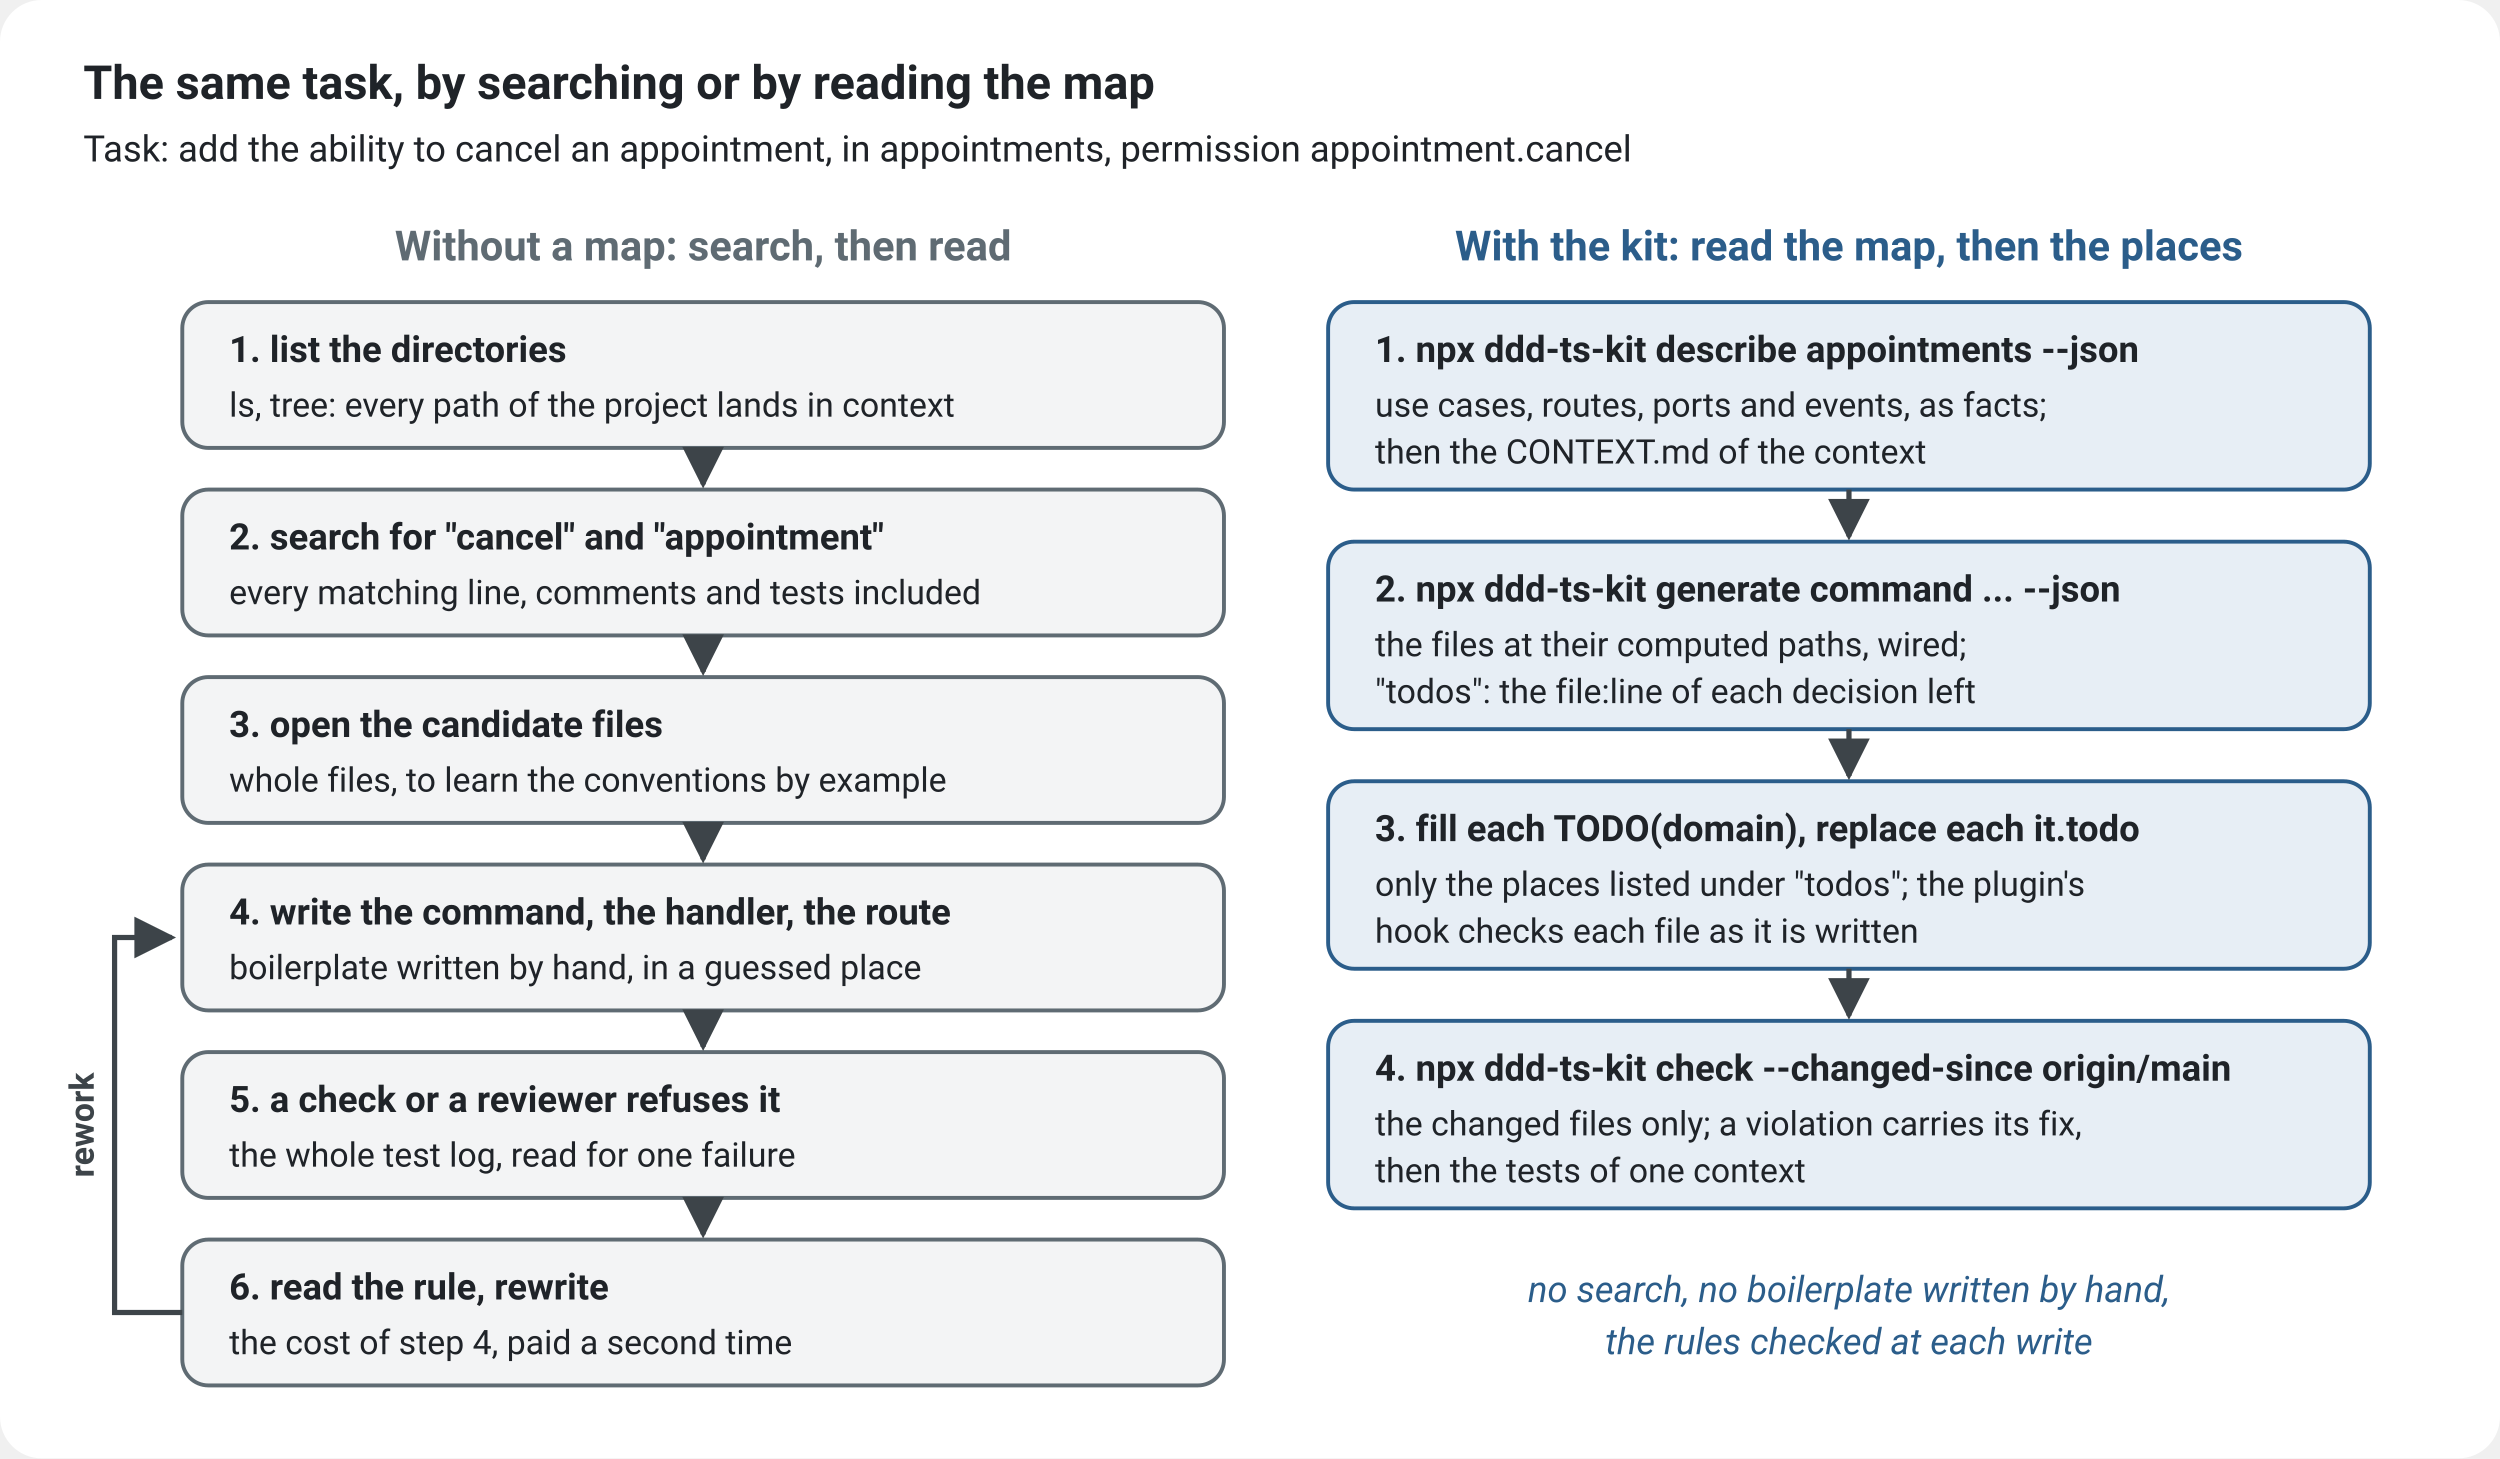
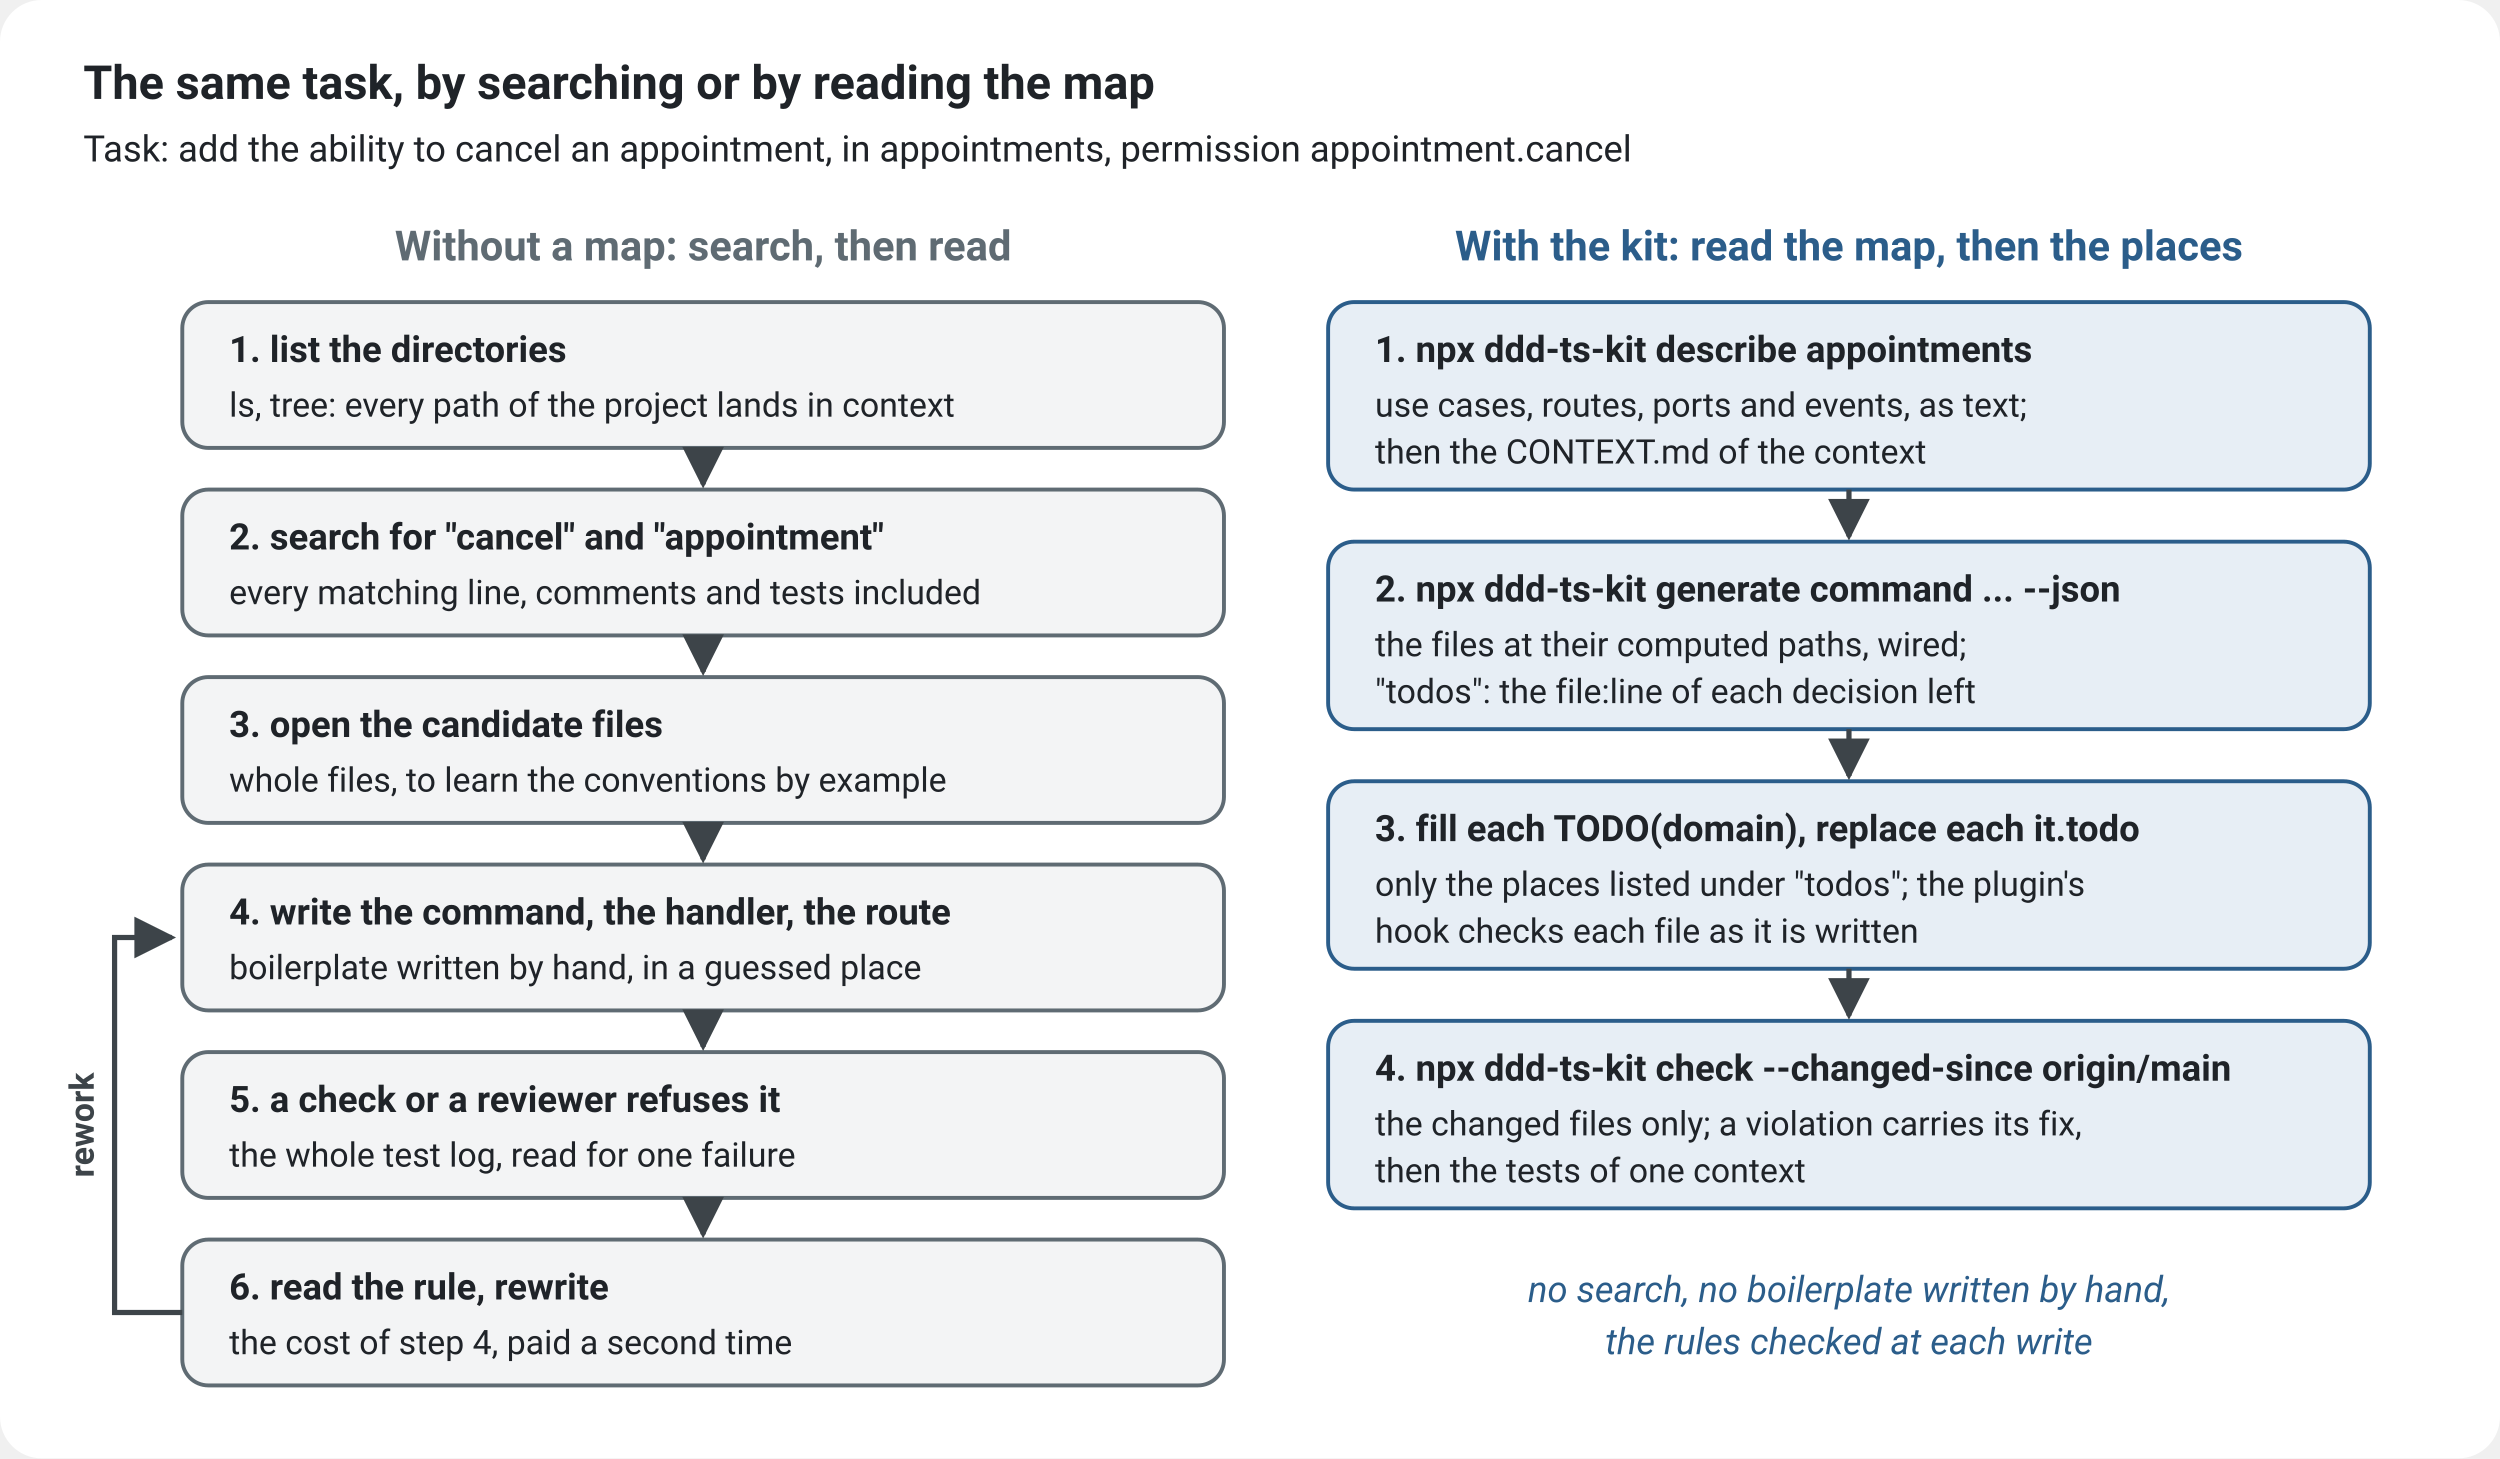
<svg xmlns="http://www.w3.org/2000/svg" viewBox="0 0 960 560" width="960" height="560" role="img" aria-labelledby="title desc" font-family="system-ui, -apple-system, 'Segoe UI', Roboto, sans-serif">
  <defs>
    <marker id="arrow" viewBox="0 0 10 10" refX="9" refY="5" markerWidth="8" markerHeight="8" orient="auto-start-reverse">
      <path d="M0,0 L10,5 L0,10 z" fill="#3d4449" />
    </marker>
  </defs>
  <rect width="960" height="560" rx="16" fill="#ffffff" />
  <text x="32" y="38" font-size="18" font-weight="600" fill="#1f2328">The same task, by searching or by reading the map</text>
  <text x="32" y="62" font-size="14" fill="#1f2328">Task: add the ability to cancel an appointment, in appointments, permission appointment.cancel</text>
  <text x="270" y="100" font-size="16" font-weight="700" fill="#5f6b73" text-anchor="middle">Without a map: search, then read</text>
  <rect x="70" y="116" width="400" height="56" rx="10" fill="#f3f4f5" stroke="#5f6b73" stroke-width="1.5" />
  <text x="88" y="139" font-size="14" font-weight="600" fill="#1f2328">1. list the directories</text>
  <text x="88" y="160" font-size="13" fill="#1f2328">ls, tree: every path of the project lands in context</text>
  <rect x="70" y="188" width="400" height="56" rx="10" fill="#f3f4f5" stroke="#5f6b73" stroke-width="1.5" />
  <text x="88" y="211" font-size="14" font-weight="600" fill="#1f2328">2. search for "cancel" and "appointment"</text>
  <text x="88" y="232" font-size="13" fill="#1f2328">every matching line, comments and tests included</text>
  <rect x="70" y="260" width="400" height="56" rx="10" fill="#f3f4f5" stroke="#5f6b73" stroke-width="1.5" />
  <text x="88" y="283" font-size="14" font-weight="600" fill="#1f2328">3. open the candidate files</text>
  <text x="88" y="304" font-size="13" fill="#1f2328">whole files, to learn the conventions by example</text>
  <rect x="70" y="332" width="400" height="56" rx="10" fill="#f3f4f5" stroke="#5f6b73" stroke-width="1.5" />
  <text x="88" y="355" font-size="14" font-weight="600" fill="#1f2328">4. write the command, the handler, the route</text>
  <text x="88" y="376" font-size="13" fill="#1f2328">boilerplate written by hand, in a guessed place</text>
  <rect x="70" y="404" width="400" height="56" rx="10" fill="#f3f4f5" stroke="#5f6b73" stroke-width="1.5" />
  <text x="88" y="427" font-size="14" font-weight="600" fill="#1f2328">5. a check or a reviewer refuses it</text>
  <text x="88" y="448" font-size="13" fill="#1f2328">the whole test log, read for one failure</text>
  <rect x="70" y="476" width="400" height="56" rx="10" fill="#f3f4f5" stroke="#5f6b73" stroke-width="1.5" />
  <text x="88" y="499" font-size="14" font-weight="600" fill="#1f2328">6. read the rule, rewrite</text>
  <text x="88" y="520" font-size="13" fill="#1f2328">the cost of step 4, paid a second time</text>
  <line x1="270" y1="172" x2="270" y2="186" stroke="#3d4449" stroke-width="2" marker-end="url(#arrow)" />
  <line x1="270" y1="244" x2="270" y2="258" stroke="#3d4449" stroke-width="2" marker-end="url(#arrow)" />
  <line x1="270" y1="316" x2="270" y2="330" stroke="#3d4449" stroke-width="2" marker-end="url(#arrow)" />
  <line x1="270" y1="388" x2="270" y2="402" stroke="#3d4449" stroke-width="2" marker-end="url(#arrow)" />
  <line x1="270" y1="460" x2="270" y2="474" stroke="#3d4449" stroke-width="2" marker-end="url(#arrow)" />
  <path d="M70,504 H44 V360 H66" fill="none" stroke="#3d4449" stroke-width="2" marker-end="url(#arrow)" />
  <text x="36" y="432" font-size="13" font-weight="600" fill="#3d4449" text-anchor="middle" transform="rotate(-90 36 432)">rework</text>
  <text x="710" y="100" font-size="16" font-weight="700" fill="#2b5d8a" text-anchor="middle">With the kit: read the map, then the places</text>
  <rect x="510" y="116" width="400" height="72" rx="10" fill="#e7eef5" stroke="#2b5d8a" stroke-width="1.5" />
-   <text x="528" y="139" font-size="14" font-weight="600" fill="#1f2328">1. npx ddd-ts-kit describe appointments --json</text>
-   <text x="528" y="160" font-size="13" fill="#1f2328">use cases, routes, ports and events, as facts;</text>
+   <text x="528" y="139" font-size="14" font-weight="600" fill="#1f2328">1. npx ddd-ts-kit describe appointments</text>
+   <text x="528" y="160" font-size="13" fill="#1f2328">use cases, routes, ports and events, as text;</text>
  <text x="528" y="178" font-size="13" fill="#1f2328">then the CONTEXT.md of the context</text>
  <rect x="510" y="208" width="400" height="72" rx="10" fill="#e7eef5" stroke="#2b5d8a" stroke-width="1.5" />
  <text x="528" y="231" font-size="14" font-weight="600" fill="#1f2328">2. npx ddd-ts-kit generate command ... --json</text>
  <text x="528" y="252" font-size="13" fill="#1f2328">the files at their computed paths, wired;</text>
  <text x="528" y="270" font-size="13" fill="#1f2328">"todos": the file:line of each decision left</text>
  <rect x="510" y="300" width="400" height="72" rx="10" fill="#e7eef5" stroke="#2b5d8a" stroke-width="1.5" />
  <text x="528" y="323" font-size="14" font-weight="600" fill="#1f2328">3. fill each TODO(domain), replace each it.todo</text>
  <text x="528" y="344" font-size="13" fill="#1f2328">only the places listed under "todos"; the plugin's</text>
  <text x="528" y="362" font-size="13" fill="#1f2328">hook checks each file as it is written</text>
  <rect x="510" y="392" width="400" height="72" rx="10" fill="#e7eef5" stroke="#2b5d8a" stroke-width="1.5" />
  <text x="528" y="415" font-size="14" font-weight="600" fill="#1f2328">4. npx ddd-ts-kit check --changed-since origin/main</text>
  <text x="528" y="436" font-size="13" fill="#1f2328">the changed files only; a violation carries its fix,</text>
  <text x="528" y="454" font-size="13" fill="#1f2328">then the tests of one context</text>
  <line x1="710" y1="188" x2="710" y2="206" stroke="#3d4449" stroke-width="2" marker-end="url(#arrow)" />
  <line x1="710" y1="280" x2="710" y2="298" stroke="#3d4449" stroke-width="2" marker-end="url(#arrow)" />
  <line x1="710" y1="372" x2="710" y2="390" stroke="#3d4449" stroke-width="2" marker-end="url(#arrow)" />
  <text x="710" y="500" font-size="14" font-style="italic" fill="#2b5d8a" text-anchor="middle">no search, no boilerplate written by hand,</text>
  <text x="710" y="520" font-size="14" font-style="italic" fill="#2b5d8a" text-anchor="middle">the rules checked at each write</text>
</svg>
